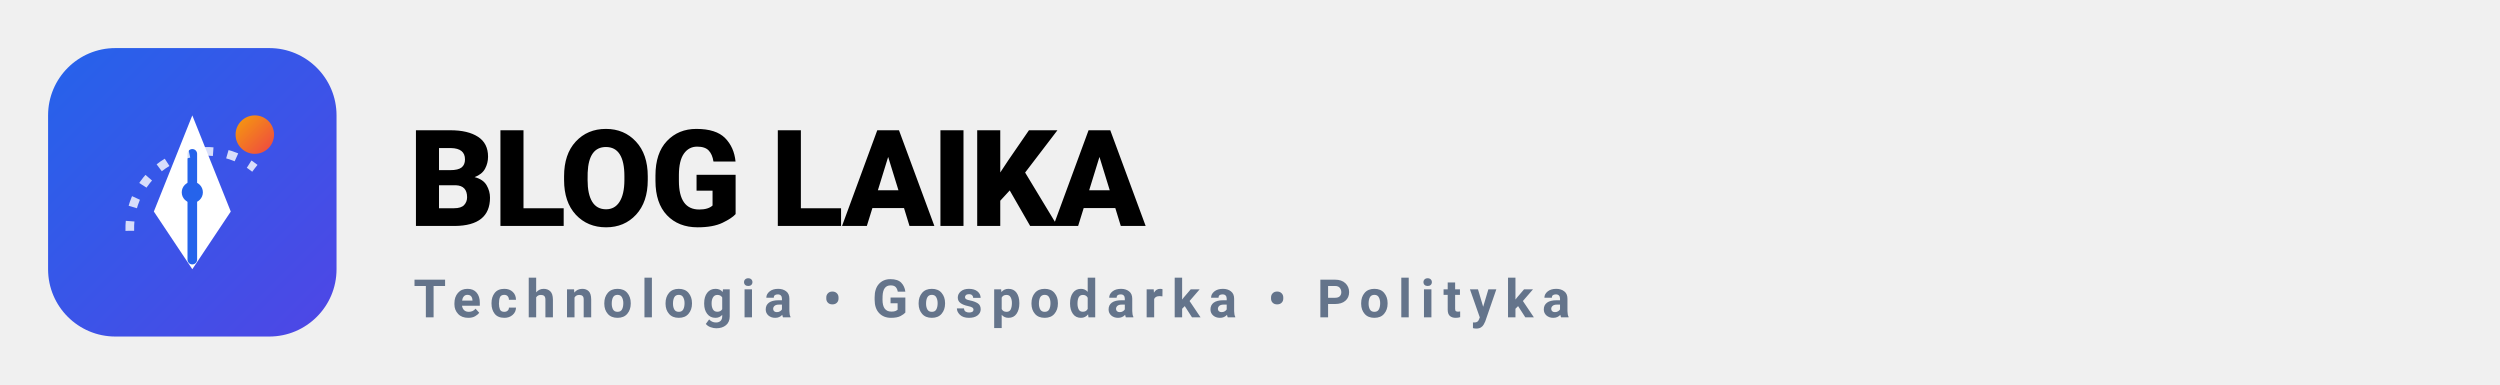
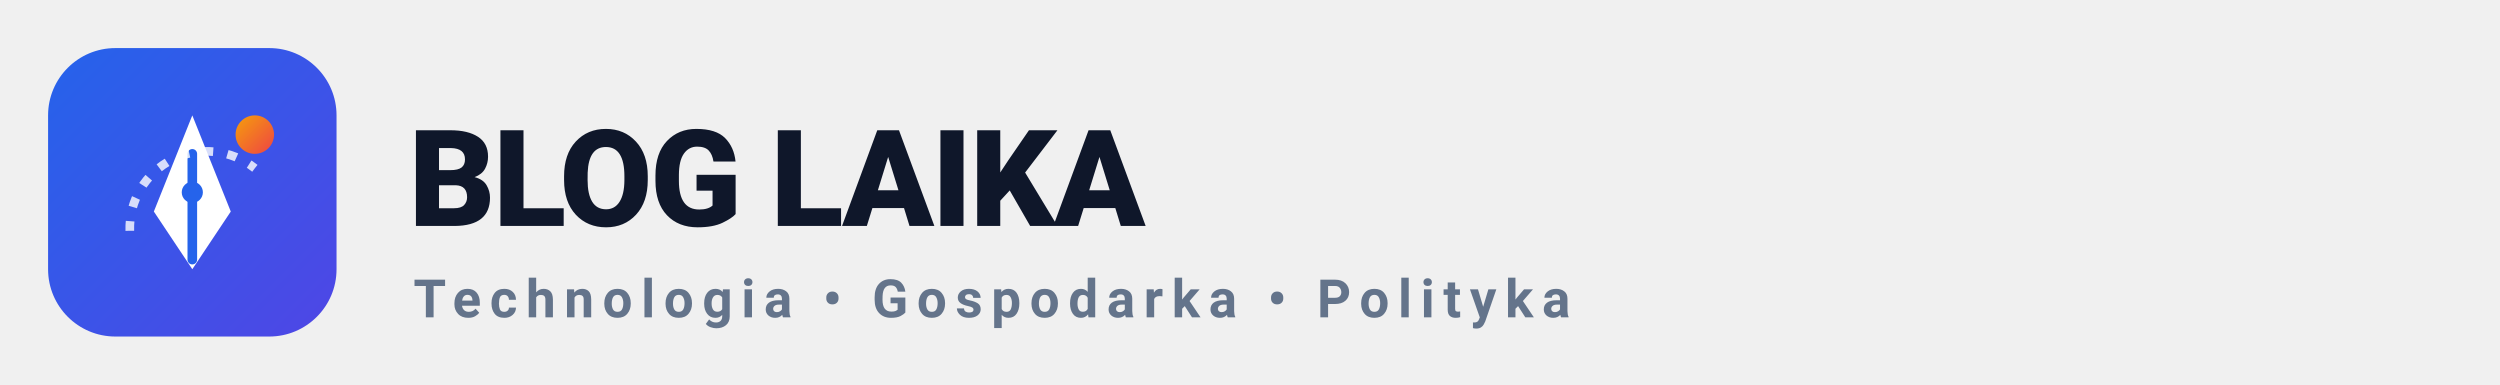
<svg xmlns="http://www.w3.org/2000/svg" viewBox="0 0 520 80" width="100%" height="100%">
  <defs>
+     <style>
+       .logo-title { fill: #0f172a; font-family: -apple-system, BlinkMacSystemFont, 'Segoe UI', Roboto, sans-serif; font-size: 28px; font-weight: 800; letter-spacing: -0.5px; }
+       .logo-sub { fill: #64748b; font-family: -apple-system, BlinkMacSystemFont, 'Segoe UI', Roboto, sans-serif; font-size: 11px; font-weight: 600; letter-spacing: 1.8px; text-transform: uppercase; }
+       @media (prefers-color-scheme: dark) {
+         .logo-title { fill: #f8fafc; }
+         .logo-sub { fill: #94a3b8; }
+       }
+     </style>
    <linearGradient id="laikaGrad" x1="0%" y1="0%" x2="100%" y2="100%">
      <stop offset="0%" stop-color="#2563eb" />
      <stop offset="100%" stop-color="#4f46e5" />
    </linearGradient>
    <linearGradient id="starGrad" x1="0%" y1="0%" x2="100%" y2="100%">
      <stop offset="0%" stop-color="#f59e0b" />
      <stop offset="100%" stop-color="#ef4444" />
    </linearGradient>
  </defs>
  <g transform="translate(10, 10)">
    <rect x="0" y="0" width="60" height="60" rx="14" fill="url(#laikaGrad)" />
    <path d="M 30 14 L 38 34 L 30 46 L 22 34 Z" fill="#ffffff" />
    <line x1="30" y1="22" x2="30" y2="44" stroke="#2563eb" stroke-width="2" stroke-linecap="round" />
    <circle cx="30" cy="30" r="2.2" fill="#2563eb" />
    <circle cx="43" cy="18" r="4" fill="url(#starGrad)" />
    <path d="M 17 38 A 16 16 0 0 1 43 25" fill="none" stroke="#ffffff" stroke-width="1.8" stroke-dasharray="2 3" opacity="0.8" />
  </g>
  <g transform="translate(85, 20)">
-     <text x="0" y="27" font-family="-apple-system, BlinkMacSystemFont, 'Segoe UI', Roboto, 'Merriweather', sans-serif" font-size="28" font-weight="800" letter-spacing="-0.5px" fill="currentColor">
-       BLOG LAIKA
-     </text>
-     <text x="1" y="46" font-family="-apple-system, BlinkMacSystemFont, 'Segoe UI', Roboto, sans-serif" font-size="11" font-weight="600" letter-spacing="1.8px" fill="#64748b" text-transform="uppercase">
-       Technologia • Gospodarka • Polityka
-     </text>
+     <text x="0" y="27" class="logo-title">BLOG LAIKA</text>
+     <text x="1" y="46" class="logo-sub">Technologia • Gospodarka • Polityka</text>
  </g>
</svg>
